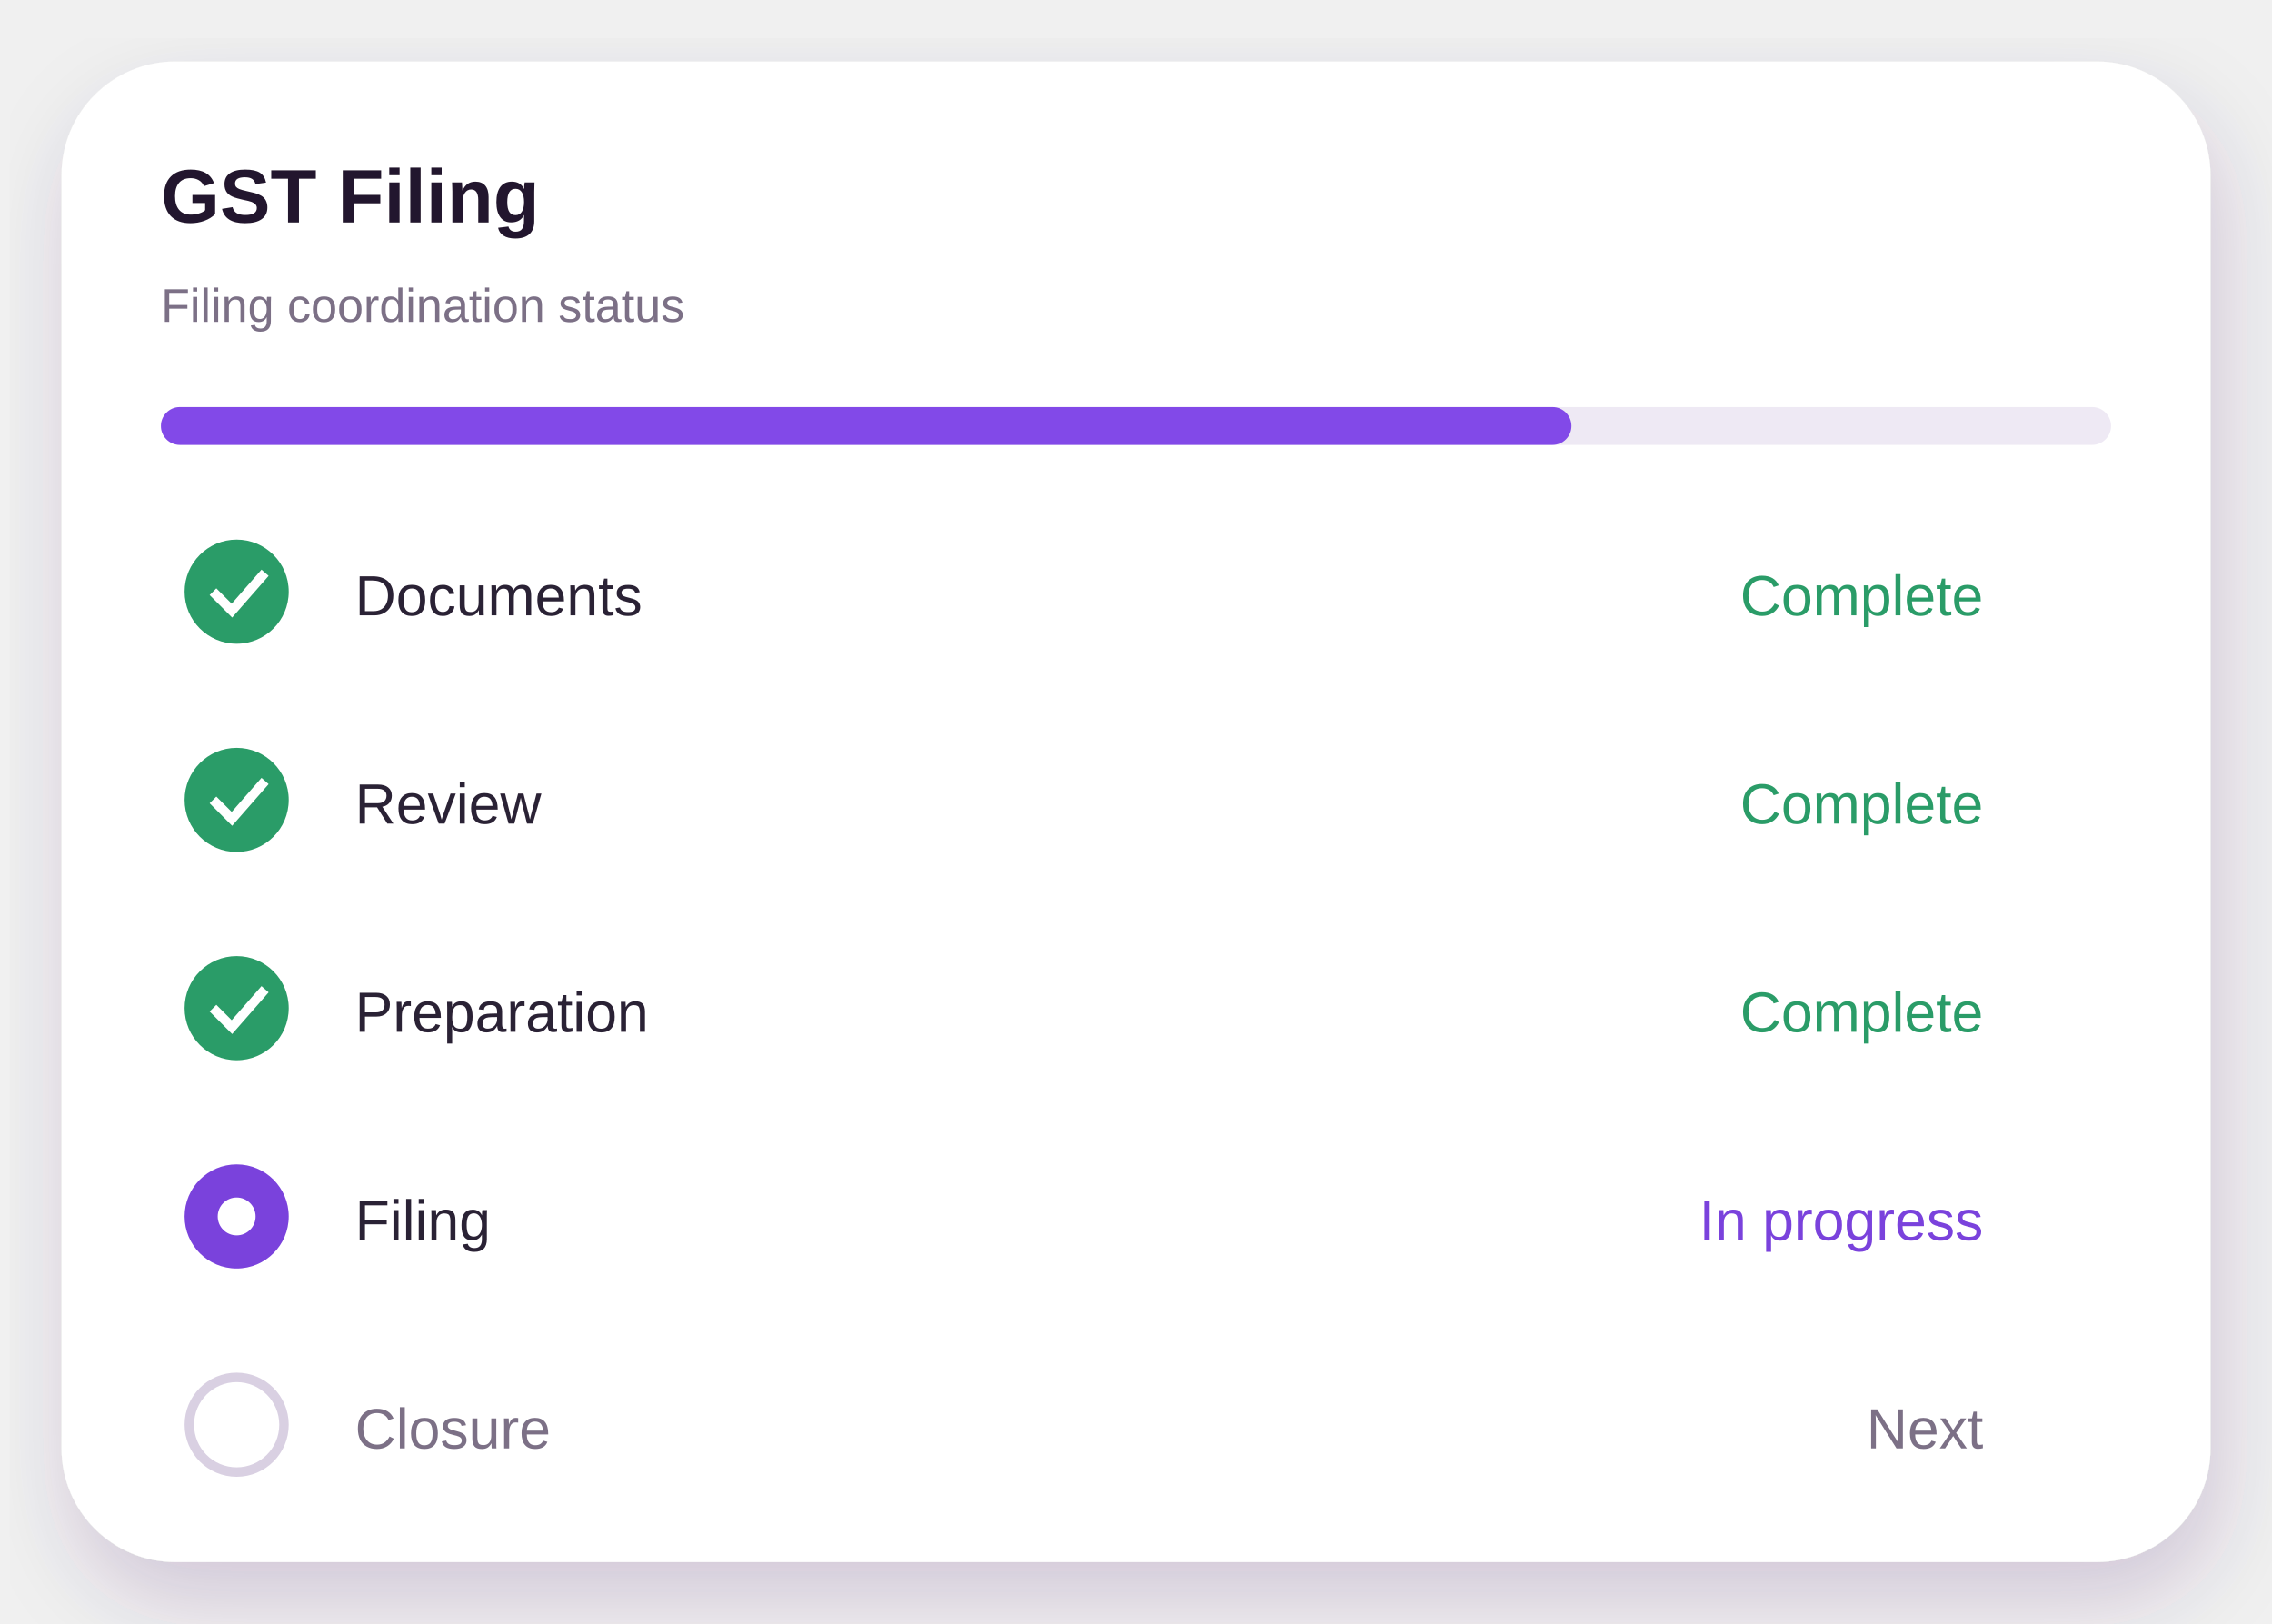
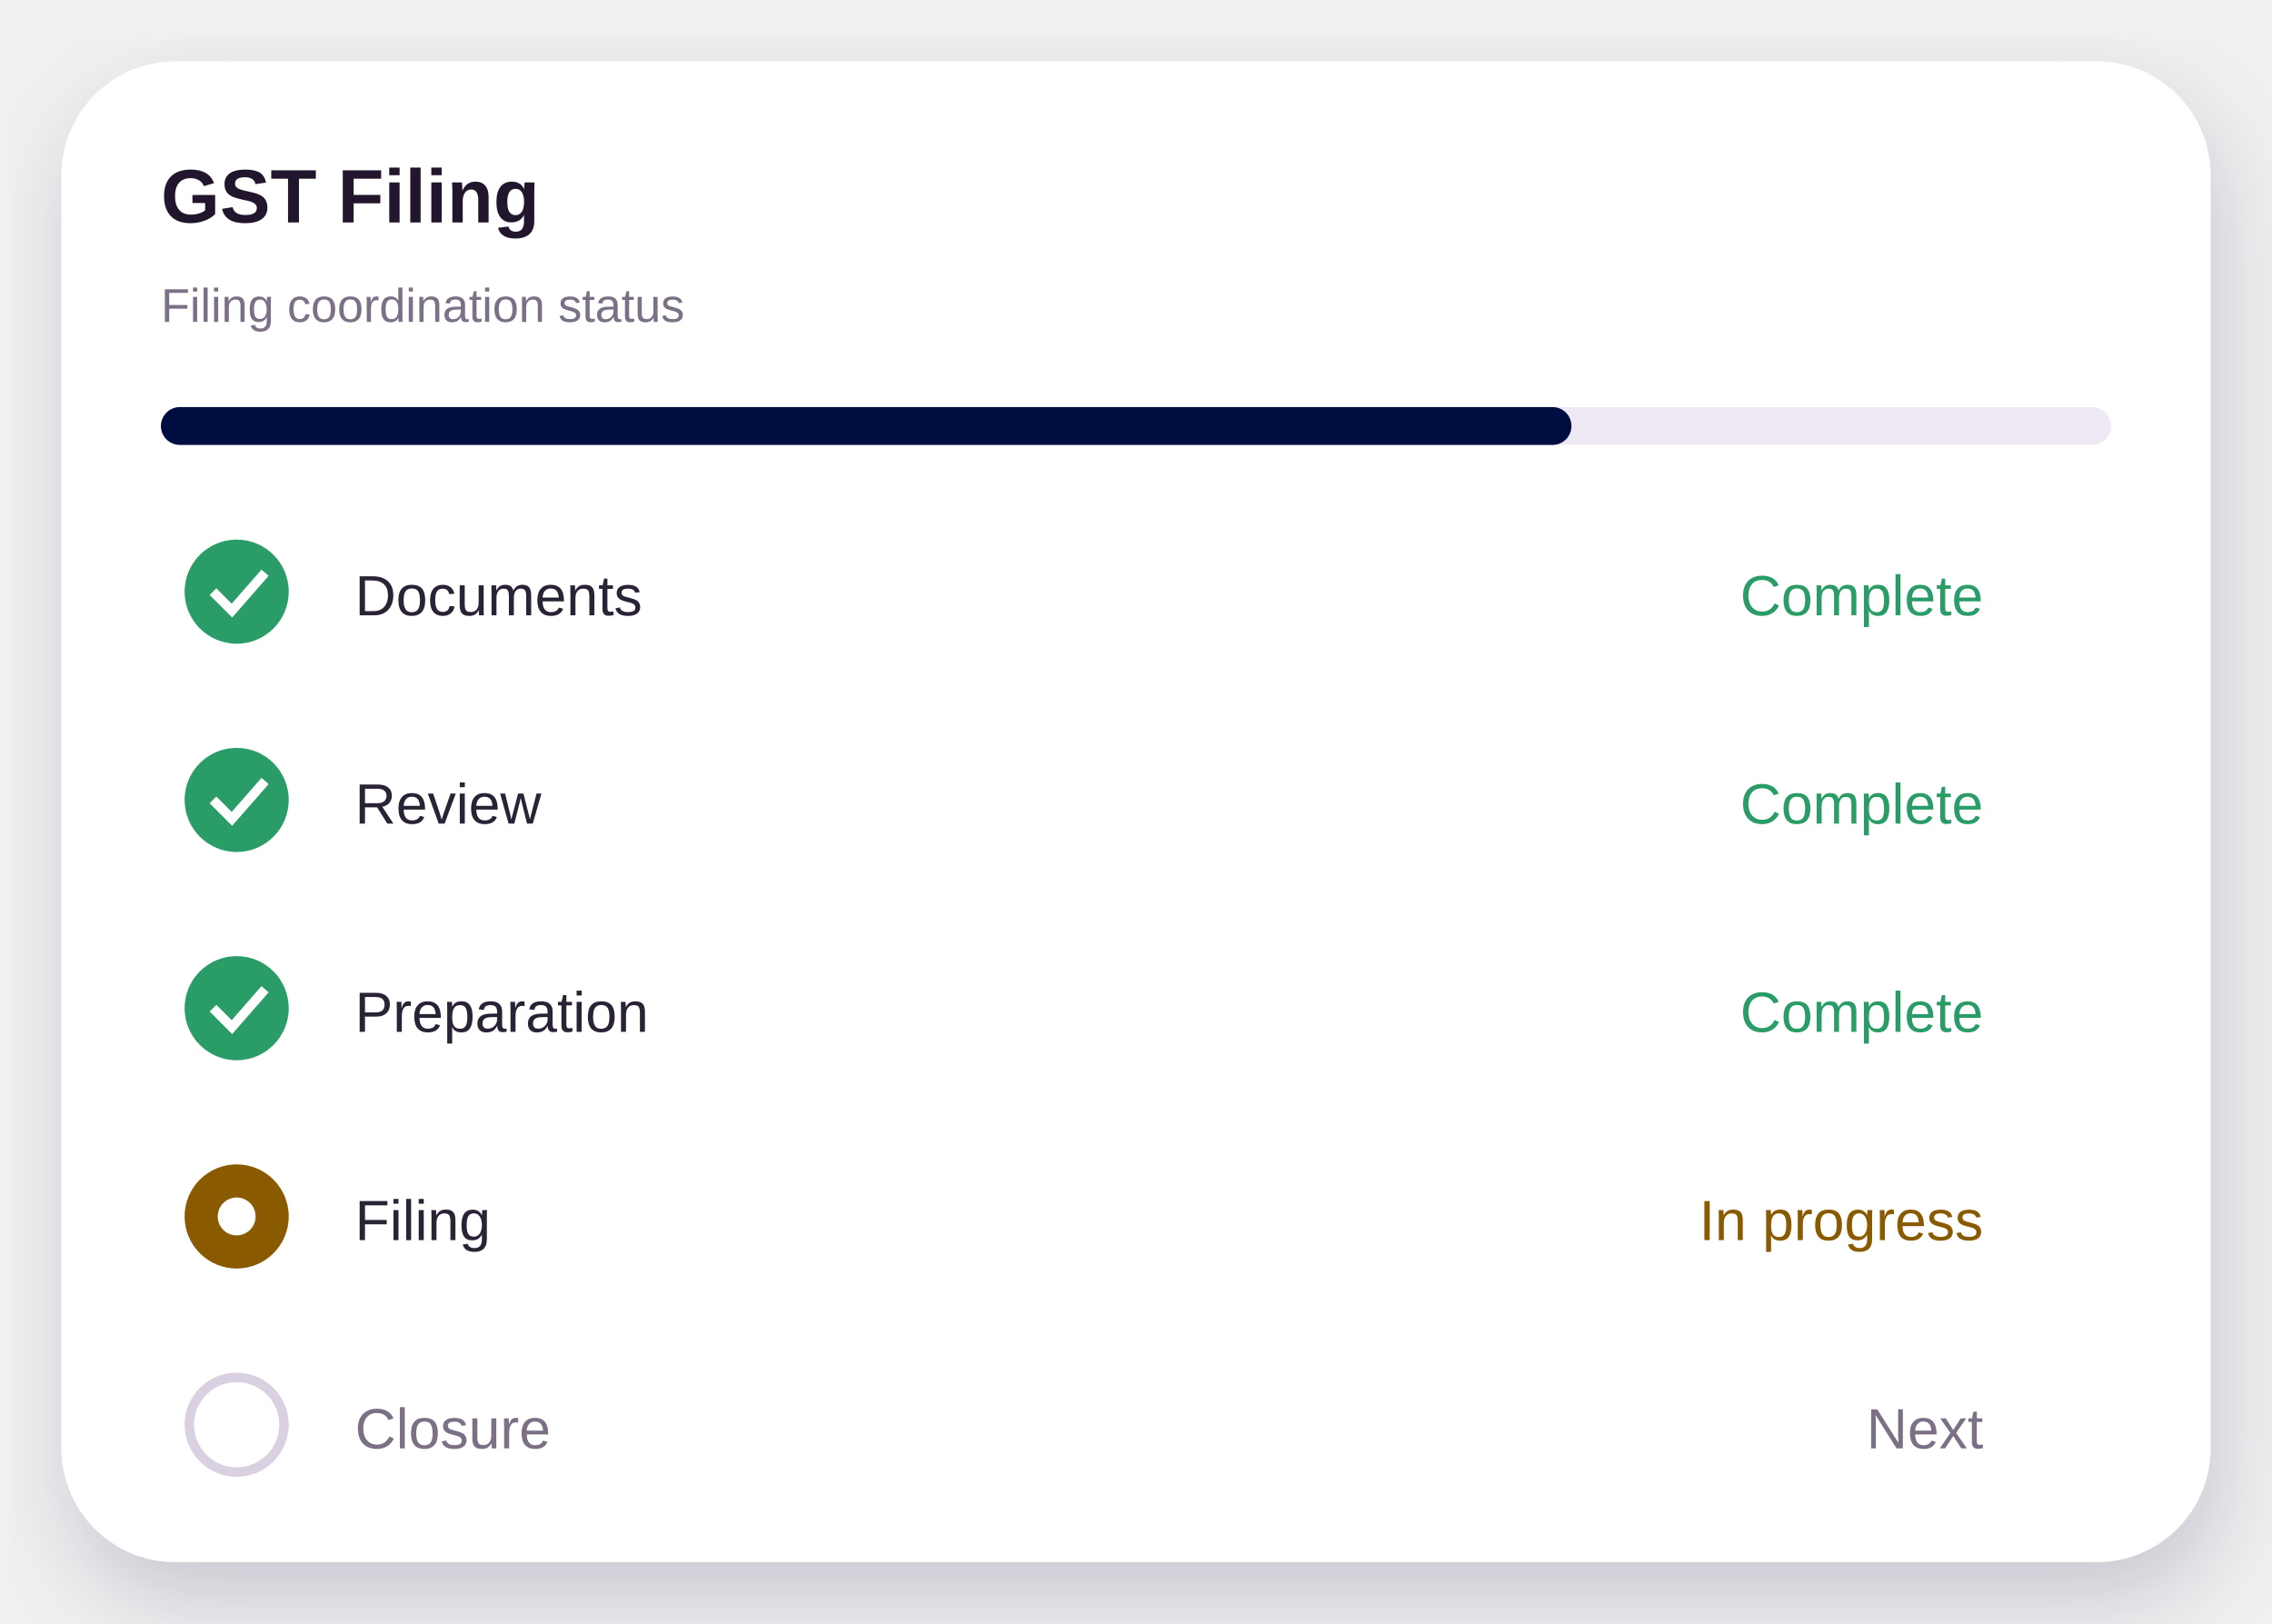
<svg xmlns="http://www.w3.org/2000/svg" width="480" height="343" viewBox="0 0 480 343">
  <defs>
    <filter id="s">
-       <feDropShadow dy="8" stdDeviation="9" flood-color="#3d115e" flood-opacity=".17" />
+       <feDropShadow dy="8" stdDeviation="9" flood-color="#010C41" flood-opacity=".17" />
    </filter>
  </defs>
  <g filter="url(#s)" font-family="Arial">
    <rect x="13" y="13" width="454" height="317" rx="24" fill="#fff" />
    <text x="34" y="47" font-size="16" font-weight="700" fill="#24182d">GST Filing</text>
    <text x="34" y="68" font-size="10" fill="#7b7086">Filing coordination status</text>
    <rect x="34" y="86" width="412" height="8" rx="4" fill="#eee9f4" />
-     <rect x="34" y="86" width="298" height="8" rx="4" fill="#824ae8" />
+     <rect x="34" y="86" width="298" height="8" rx="4" fill="#010C41" />
    <g font-size="12">
      <circle cx="50" cy="125" r="11" fill="#2b9c67" />
      <path d="m45 125 4 4 7-8" fill="none" stroke="#fff" stroke-width="2" />
      <text x="75" y="130" fill="#2c2235">Documents</text>
      <text x="419" y="130" text-anchor="end" fill="#2b9c67">Complete</text>
      <circle cx="50" cy="169" r="11" fill="#2b9c67" />
      <path d="m45 169 4 4 7-8" fill="none" stroke="#fff" stroke-width="2" />
      <text x="75" y="174" fill="#2c2235">Review</text>
      <text x="419" y="174" text-anchor="end" fill="#2b9c67">Complete</text>
      <circle cx="50" cy="213" r="11" fill="#2b9c67" />
      <path d="m45 213 4 4 7-8" fill="none" stroke="#fff" stroke-width="2" />
      <text x="75" y="218" fill="#2c2235">Preparation</text>
      <text x="419" y="218" text-anchor="end" fill="#2b9c67">Complete</text>
-       <circle cx="50" cy="257" r="11" fill="#7a42dc" />
+       <circle cx="50" cy="257" r="11" fill="#8A5A00" />
      <circle cx="50" cy="257" r="4" fill="#fff" />
      <text x="75" y="262" fill="#2c2235">Filing</text>
-       <text x="419" y="262" text-anchor="end" fill="#7a42dc">In progress</text>
+       <text x="419" y="262" text-anchor="end" fill="#8A5A00">In progress</text>
      <circle cx="50" cy="301" r="10" fill="#fff" stroke="#d9d0e2" stroke-width="2" />
      <text x="75" y="306" fill="#7b7086">Closure</text>
      <text x="419" y="306" text-anchor="end" fill="#7b7086">Next</text>
    </g>
  </g>
</svg>
